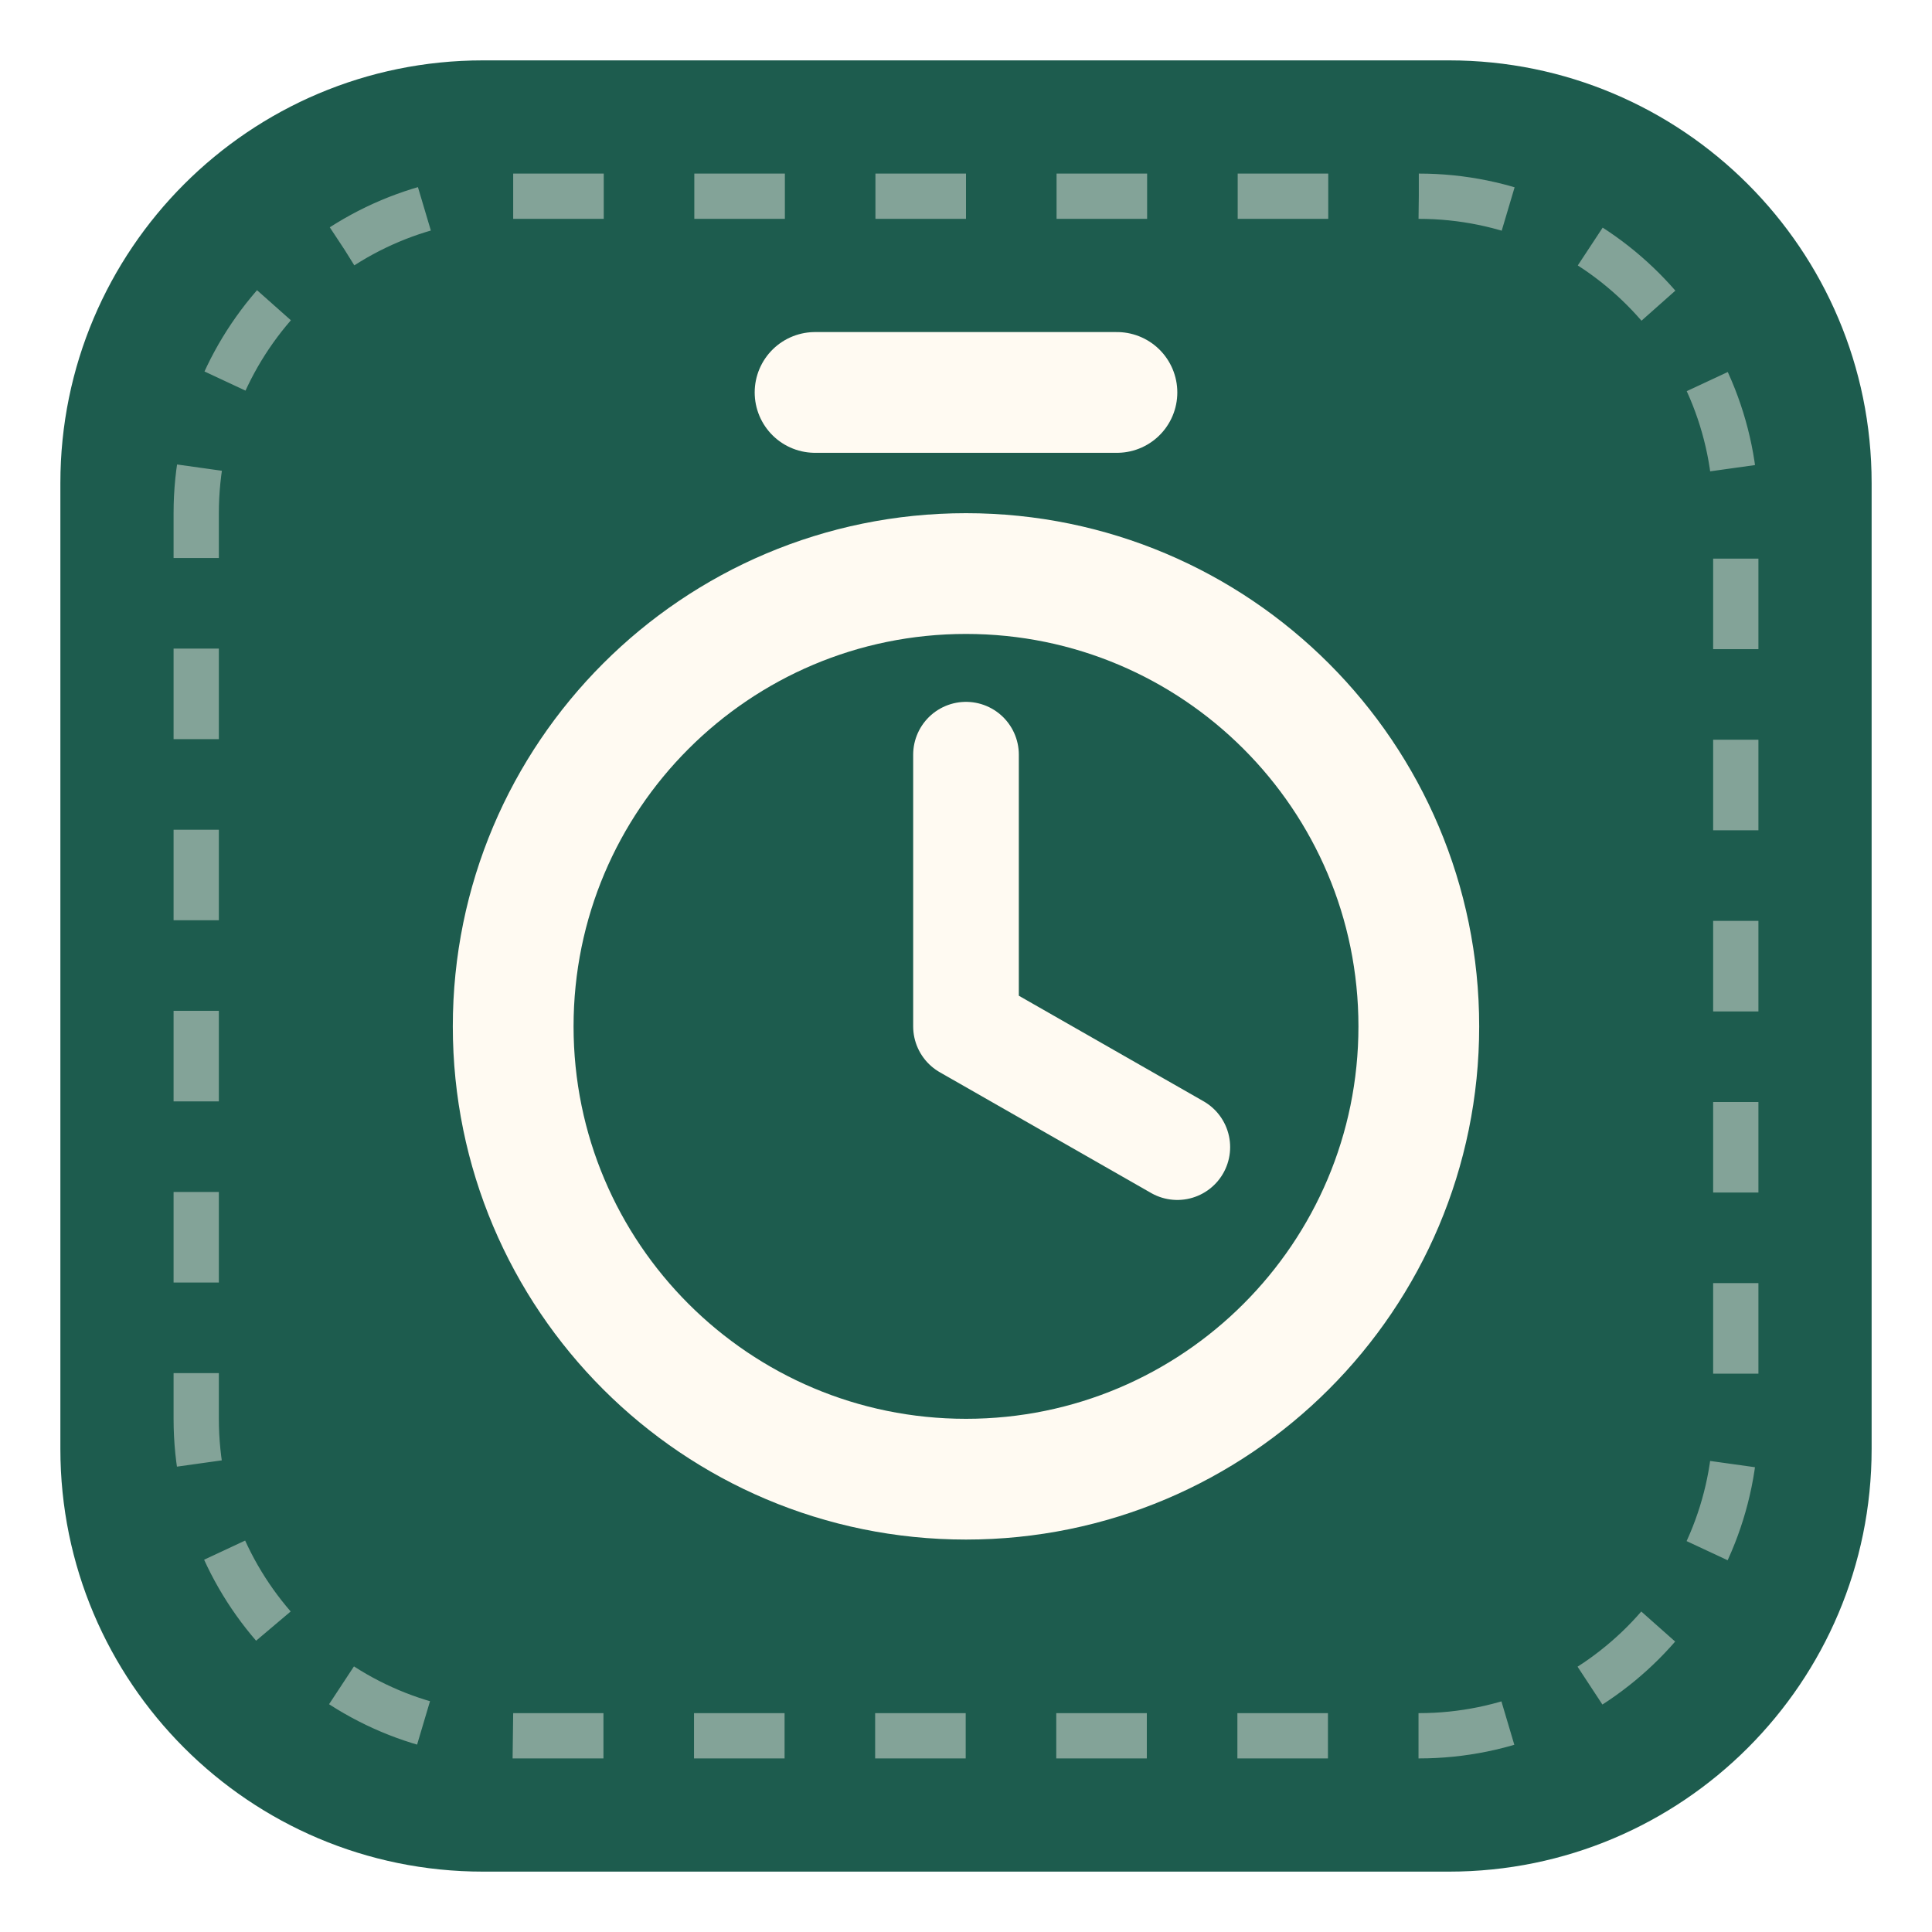
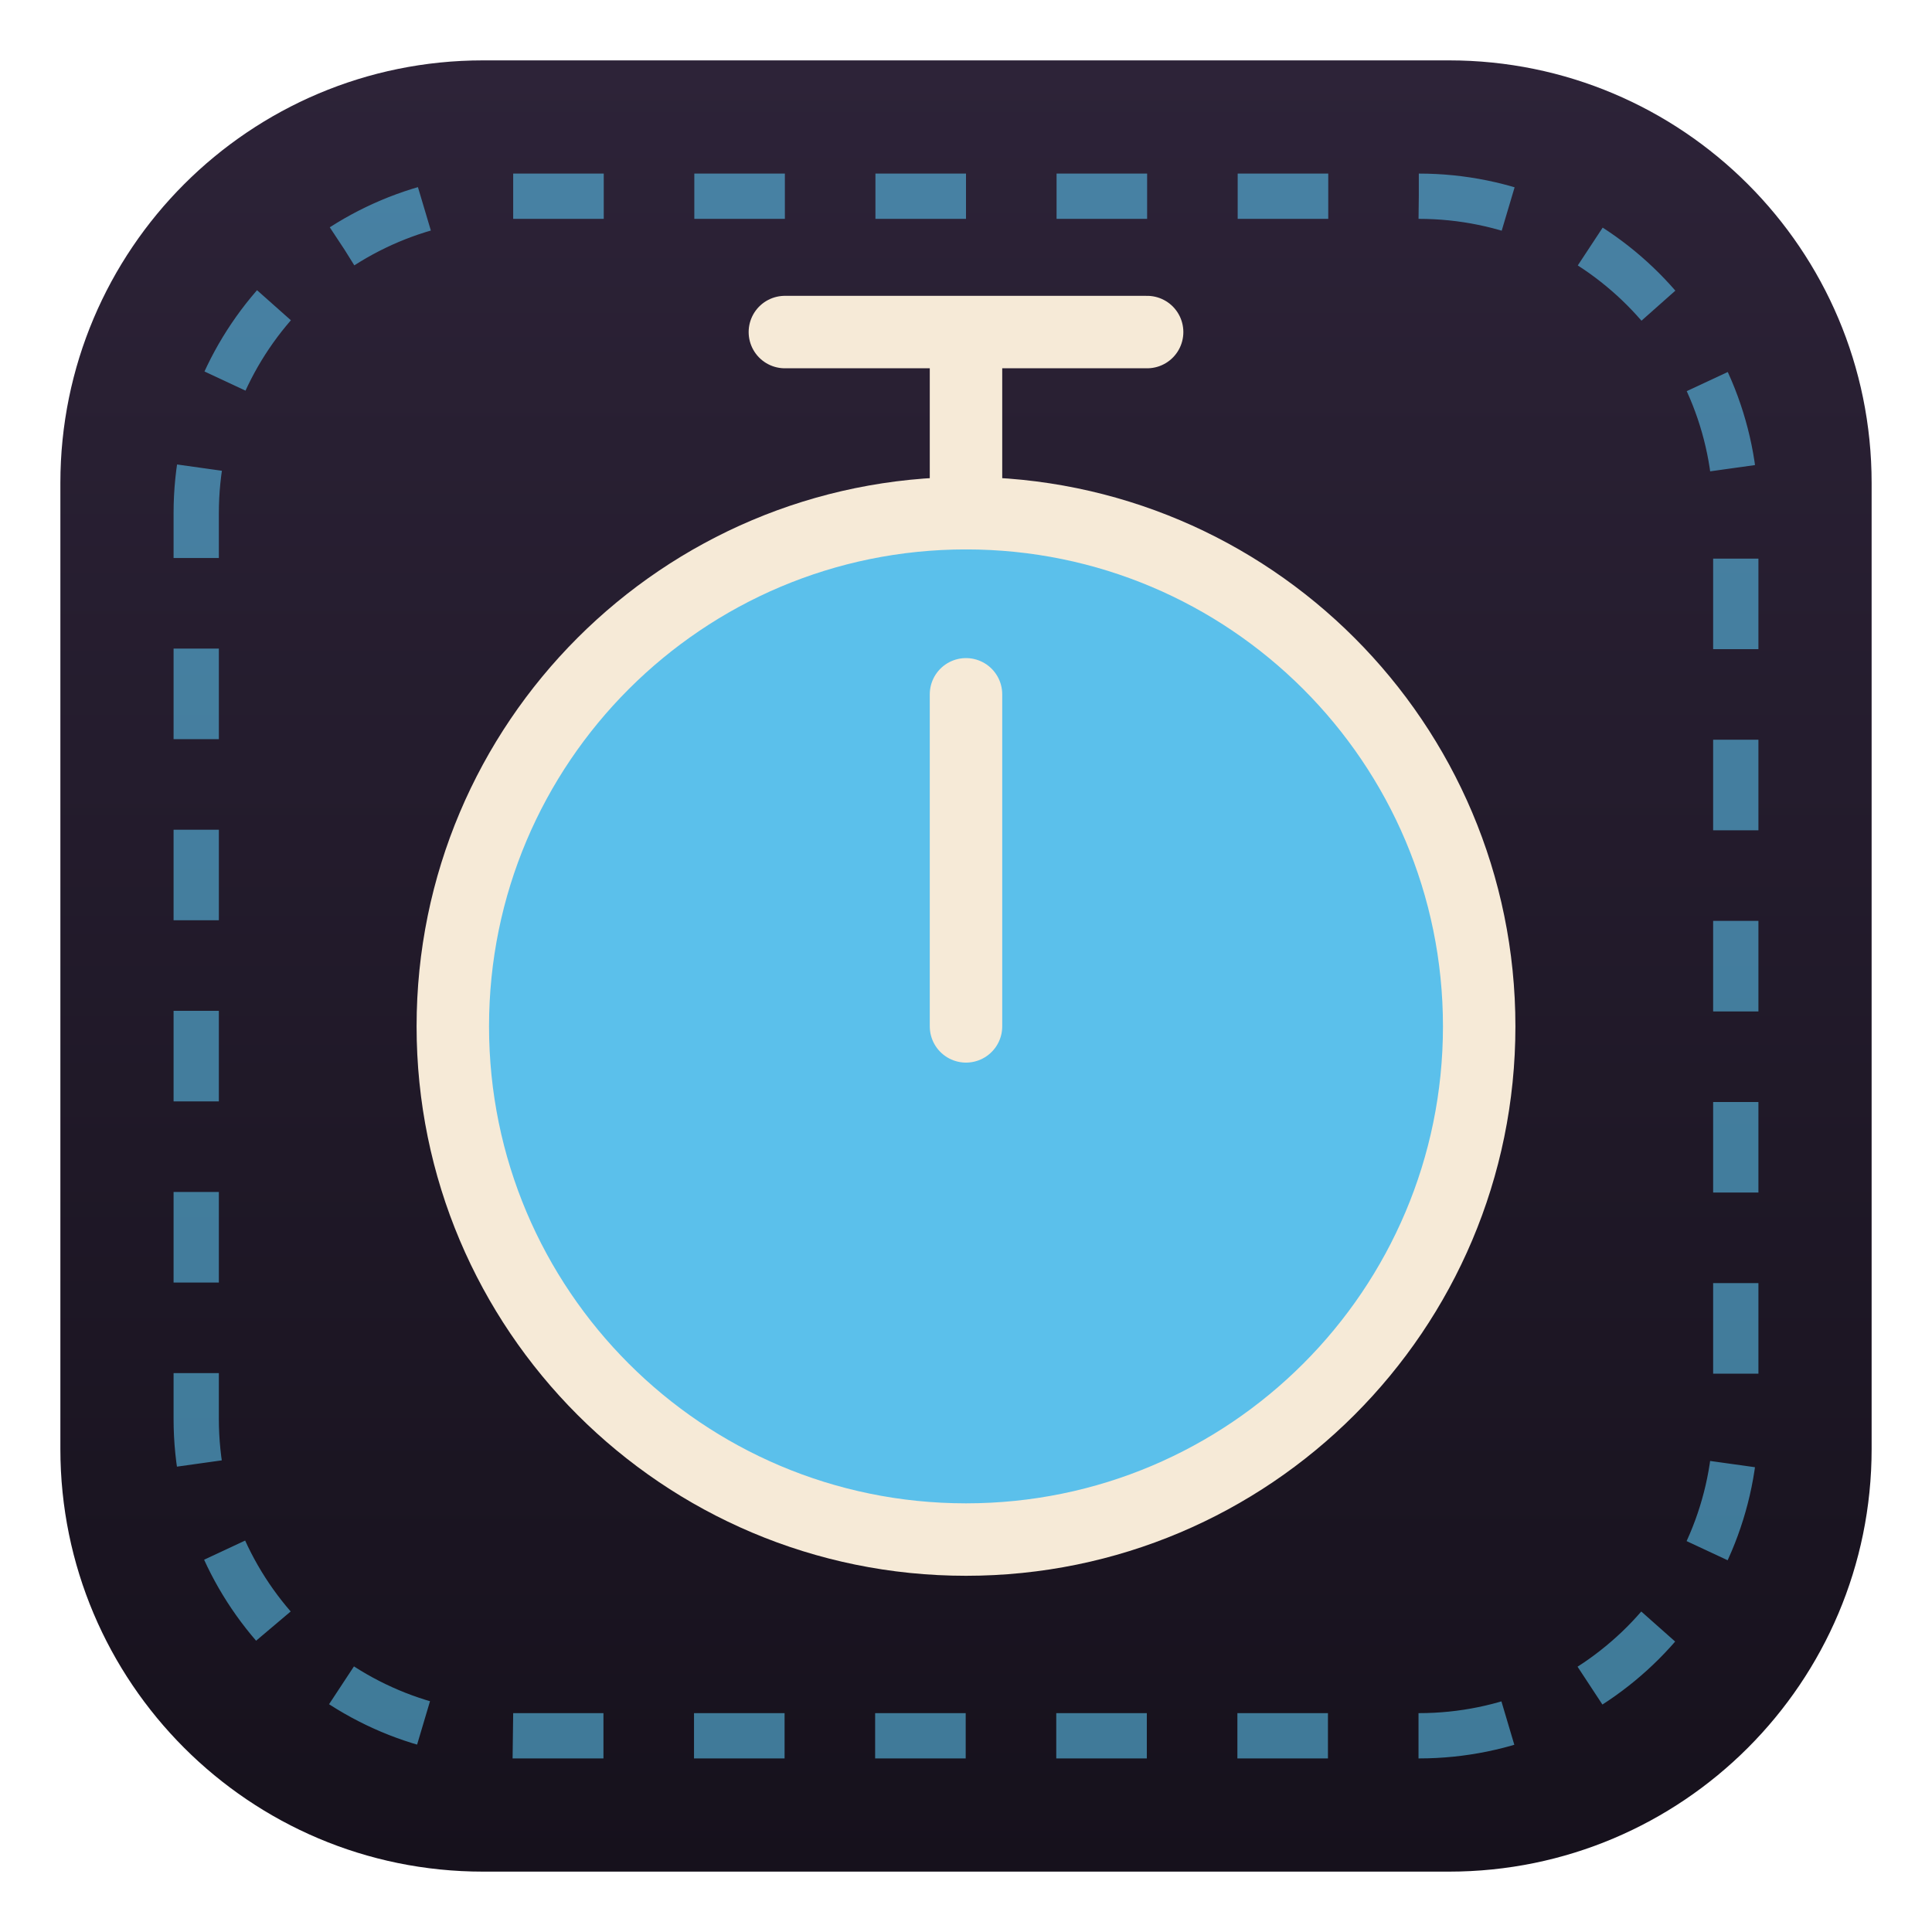
<svg xmlns="http://www.w3.org/2000/svg" viewBox="0 0 64 64" width="64" height="64" role="img">
-   <rect x="2" y="2" width="60" height="60" rx="14" fill="#1d5c4e" />
-   <rect x="6.5" y="6.5" width="51" height="51" rx="10.5" fill="none" stroke="#fffaf2" stroke-opacity=".45" stroke-width="1.5" stroke-dasharray="3 3" />
-   <g fill="#fffaf2" stroke="#fffaf2" stroke-width="2" stroke-linejoin="round" stroke-linecap="round">
-     <circle cx="32" cy="34" r="15" fill="none" stroke-width="4" />
-     <path d="M32 34V25M32 34l7 4" fill="none" stroke-width="3.5" />
-     <path d="M27 13h10" stroke-width="4" />
+   <defs>
+     <linearGradient id="t" x1="0" y1="0" x2="0" y2="1">
+       <stop offset="0" stop-color="#2d2338" />
+       <stop offset="1" stop-color="#16111c" />
+     </linearGradient>
+   </defs>
+   <rect x="2" y="2" width="60" height="60" rx="14" fill="url(#t)" />
+   <rect x="6.5" y="6.5" width="51" height="51" rx="10.5" fill="none" stroke="#5bc0eb" stroke-opacity=".6" stroke-width="1.5" stroke-dasharray="3 3" />
+   <g fill="none" stroke="#f6ead7" stroke-width="2.4" stroke-linejoin="round" stroke-linecap="round">
+     <circle cx="32" cy="34" r="17" fill="#5bc0eb" />
+     <path d="M32 34V23M26 11h12M32 11v6" />
  </g>
</svg>
